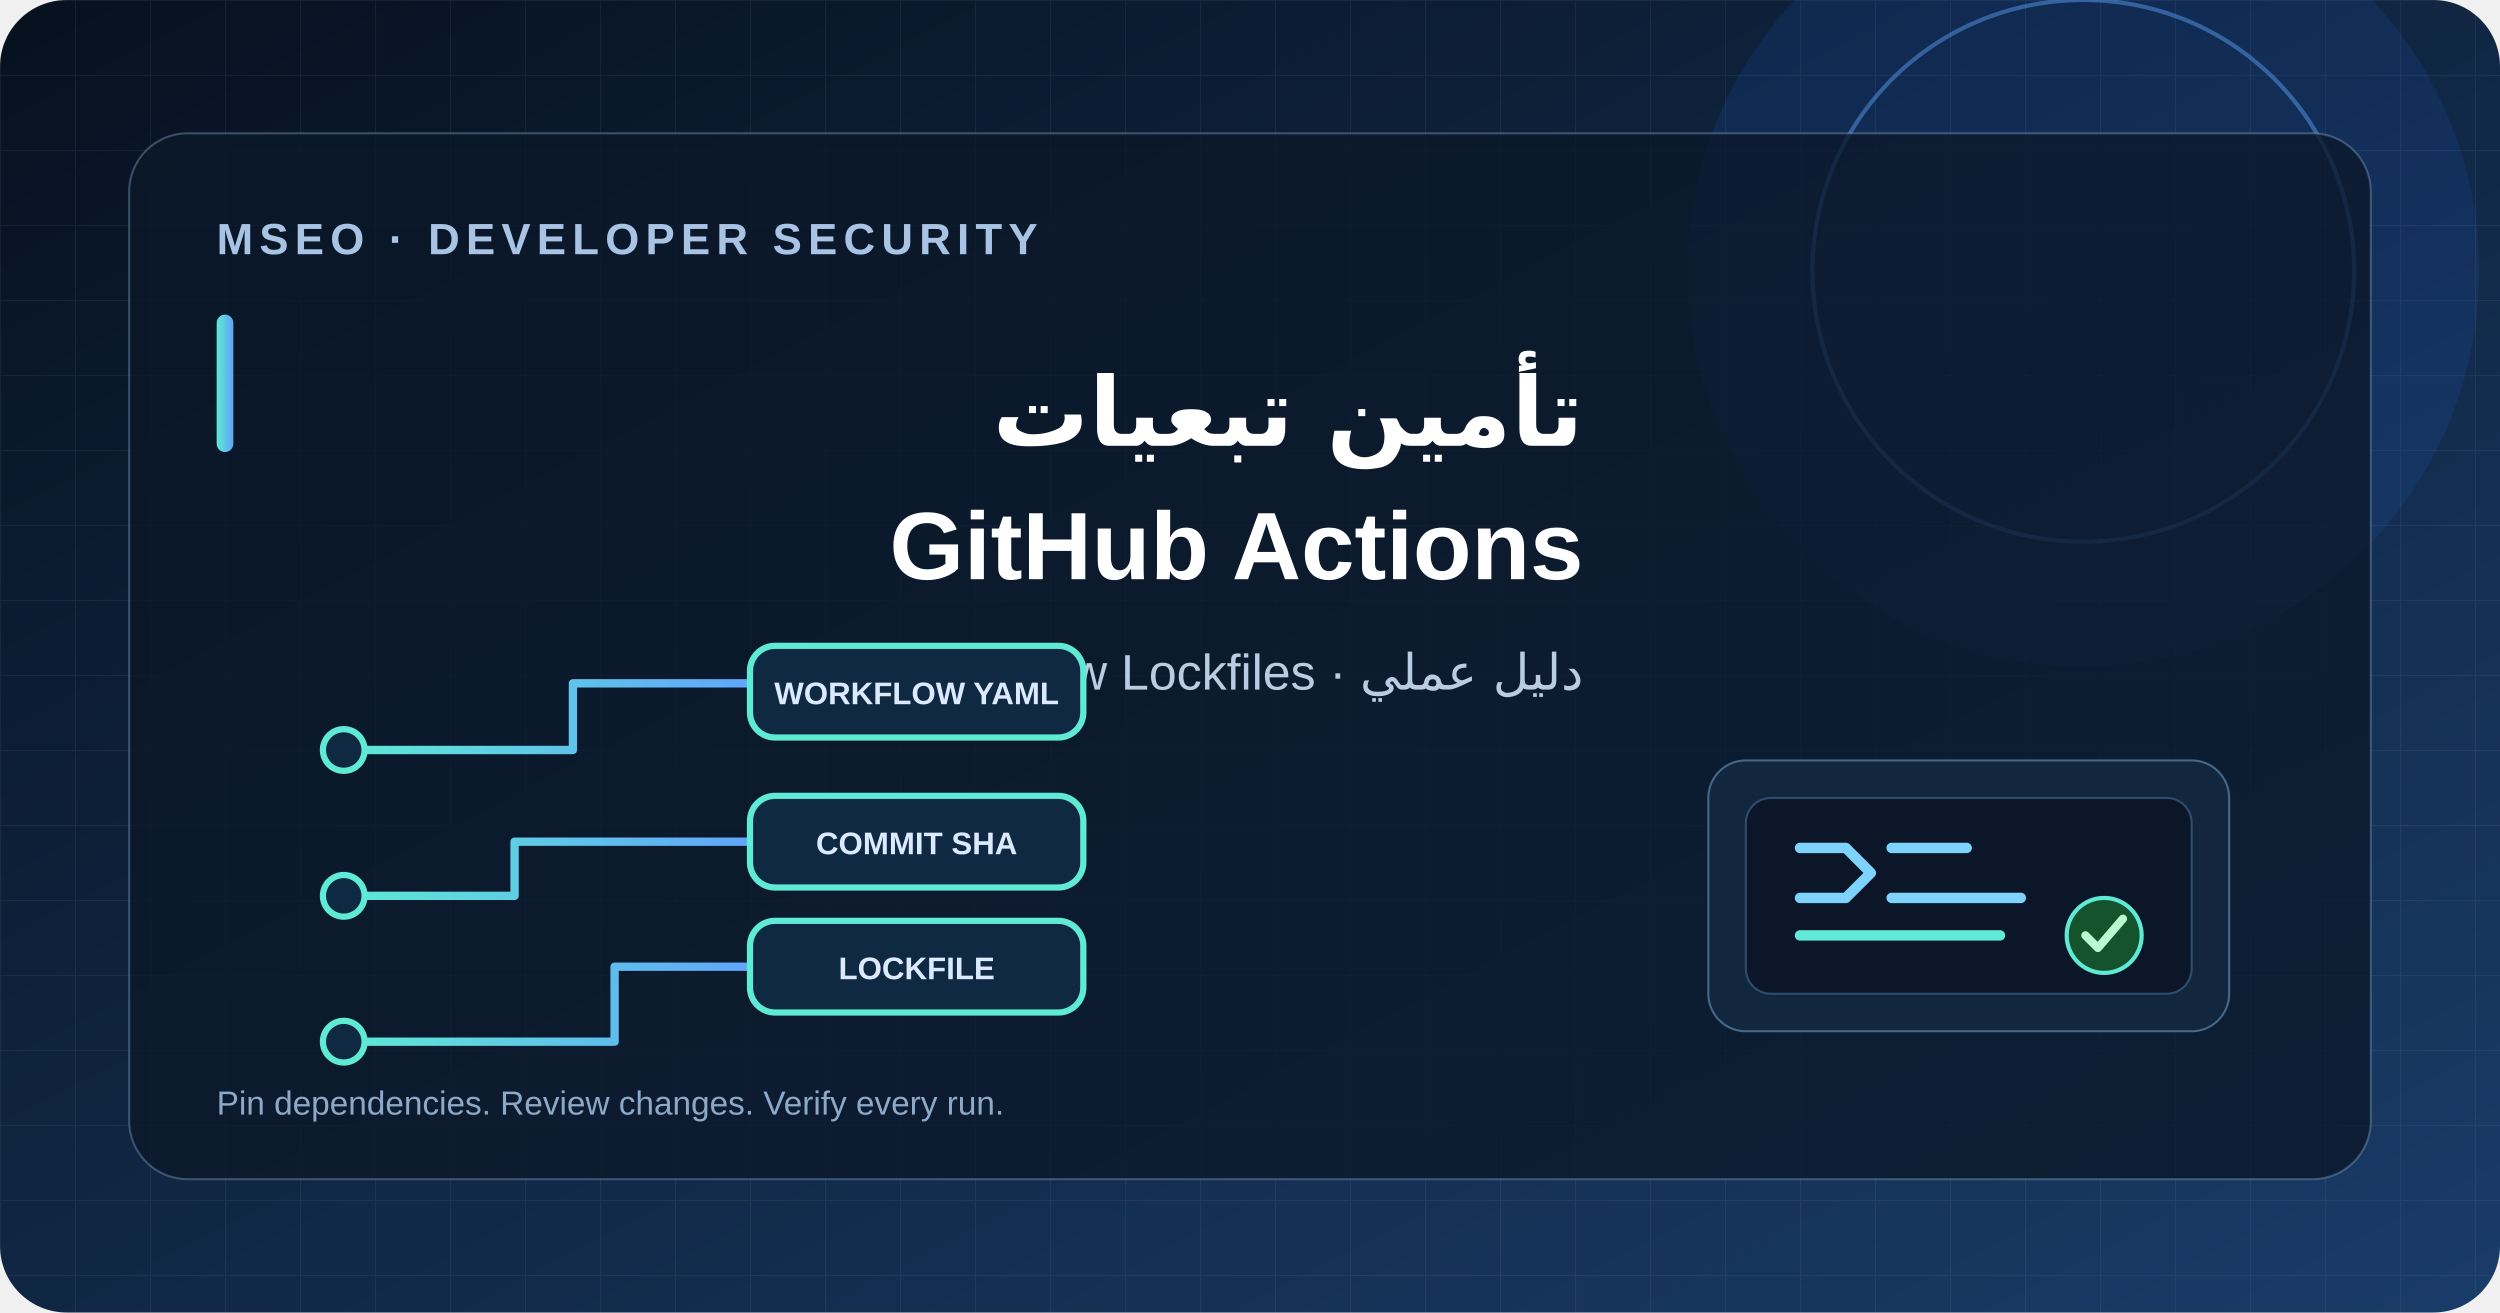
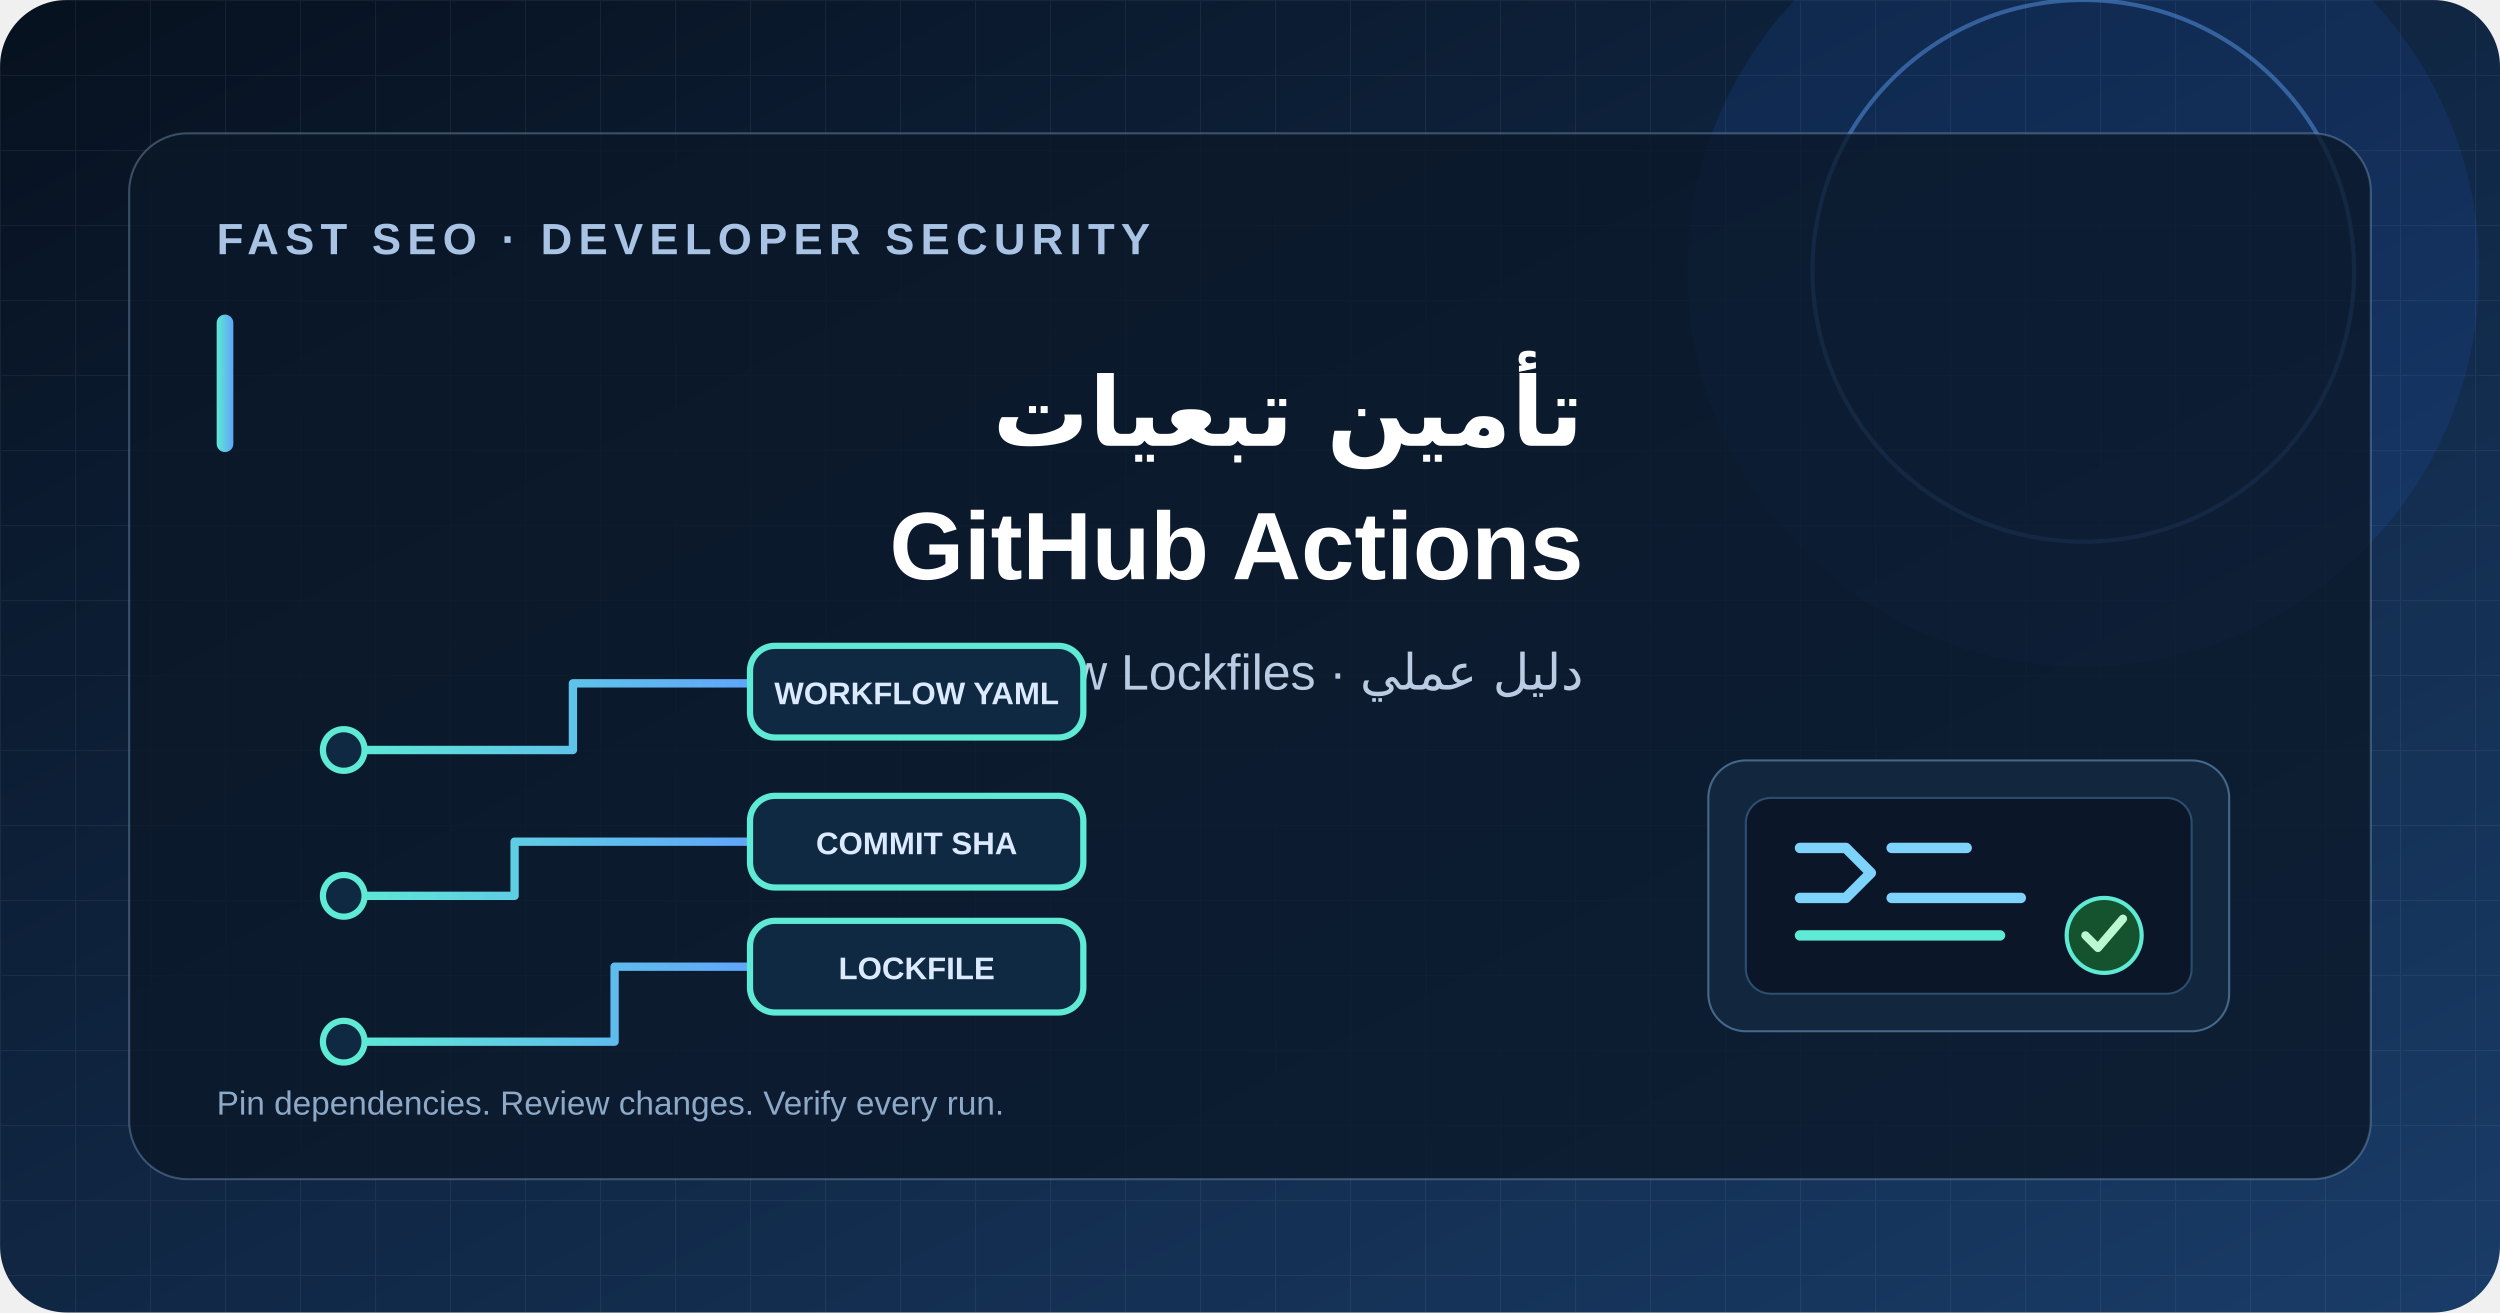
<svg xmlns="http://www.w3.org/2000/svg" width="1200" height="630" viewBox="0 0 1200 630" role="img" aria-labelledby="title desc">
  <defs>
    <linearGradient id="bg" x1="0" y1="0" x2="1" y2="1">
      <stop stop-color="#07111f" />
      <stop offset="1" stop-color="#193c68" />
    </linearGradient>
    <linearGradient id="mint" x1="0" y1="0" x2="1" y2="0">
      <stop stop-color="#5eead4" />
      <stop offset="1" stop-color="#60a5fa" />
    </linearGradient>
    <pattern id="grid" width="36" height="36" patternUnits="userSpaceOnUse">
      <path d="M36 0H0V36" fill="none" stroke="#cbd5e1" stroke-opacity=".07" />
    </pattern>
  </defs>
  <rect width="1200" height="630" rx="32" fill="url(#bg)" />
  <rect width="1200" height="630" rx="32" fill="url(#grid)" />
  <circle cx="1000" cy="130" r="190" fill="#2563eb" opacity=".12" />
  <circle cx="1000" cy="130" r="130" fill="none" stroke="#60a5fa" stroke-opacity=".45" stroke-width="2" />
  <rect x="62" y="64" width="1076" height="502" rx="28" fill="#0b1728" fill-opacity=".78" stroke="#8aa8ca" stroke-opacity=".38" />
-   <text x="104" y="122" fill="#a8c3e3" font-family="Arial,sans-serif" font-size="21" font-weight="700" letter-spacing="3">MSEO · DEVELOPER SECURITY</text>
+   <text x="104" y="122" fill="#a8c3e3" font-family="Arial,sans-serif" font-size="21" font-weight="700" letter-spacing="3">FAST SEO · DEVELOPER SECURITY</text>
  <rect x="104" y="151" width="8" height="66" rx="4" fill="url(#mint)" />
  <g font-family="Arial,sans-serif" fill="#fff" text-anchor="end">
    <text x="760" y="214" font-size="46" font-weight="700">تأمين تبعيات</text>
    <text x="760" y="278" font-size="46" font-weight="700">GitHub Actions</text>
    <text x="760" y="331" font-size="24" fill="#b9cce2">Workflow Lockfiles · دليل عملي</text>
  </g>
  <g transform="translate(820 365)">
    <rect width="250" height="130" rx="18" fill="#12263d" stroke="#456789" />
    <rect x="18" y="18" width="214" height="94" rx="12" fill="#0b1728" stroke="#2d4d70" />
    <path d="M44 42h22l12 12-12 12H44m44-24h36m-36 24h62" fill="none" stroke="#7dd3fc" stroke-width="5" stroke-linecap="round" stroke-linejoin="round" />
    <path d="M44 84h96" stroke="#5eead4" stroke-width="5" stroke-linecap="round" />
    <circle cx="190" cy="84" r="18" fill="#14532d" stroke="#5eead4" stroke-width="2" />
    <path d="m181 84 6 6 12-14" fill="none" stroke="#bbf7d0" stroke-width="4" stroke-linecap="round" stroke-linejoin="round" />
  </g>
  <g fill="none" stroke="url(#mint)" stroke-width="4" stroke-linecap="round" stroke-linejoin="round">
    <path d="M165 360h110v-32h86" />
    <path d="M165 430h82v-26h114" />
    <path d="M165 500h130v-36h66" />
  </g>
  <g fill="#102942" stroke="#5eead4" stroke-width="3">
    <circle cx="165" cy="360" r="10" />
    <circle cx="165" cy="430" r="10" />
    <circle cx="165" cy="500" r="10" />
    <rect x="360" y="310" width="160" height="44" rx="12" />
    <rect x="360" y="382" width="160" height="44" rx="12" />
    <rect x="360" y="442" width="160" height="44" rx="12" />
  </g>
  <g fill="#dbeafe" font-family="Arial,sans-serif" font-size="15" font-weight="700" text-anchor="middle">
    <text x="440" y="338">WORKFLOW YAML</text>
    <text x="440" y="410">COMMIT SHA</text>
    <text x="440" y="470">LOCKFILE</text>
  </g>
  <text x="104" y="535" fill="#8da9c8" font-family="Arial,sans-serif" font-size="16">Pin dependencies. Review changes. Verify every run.</text>
</svg>
